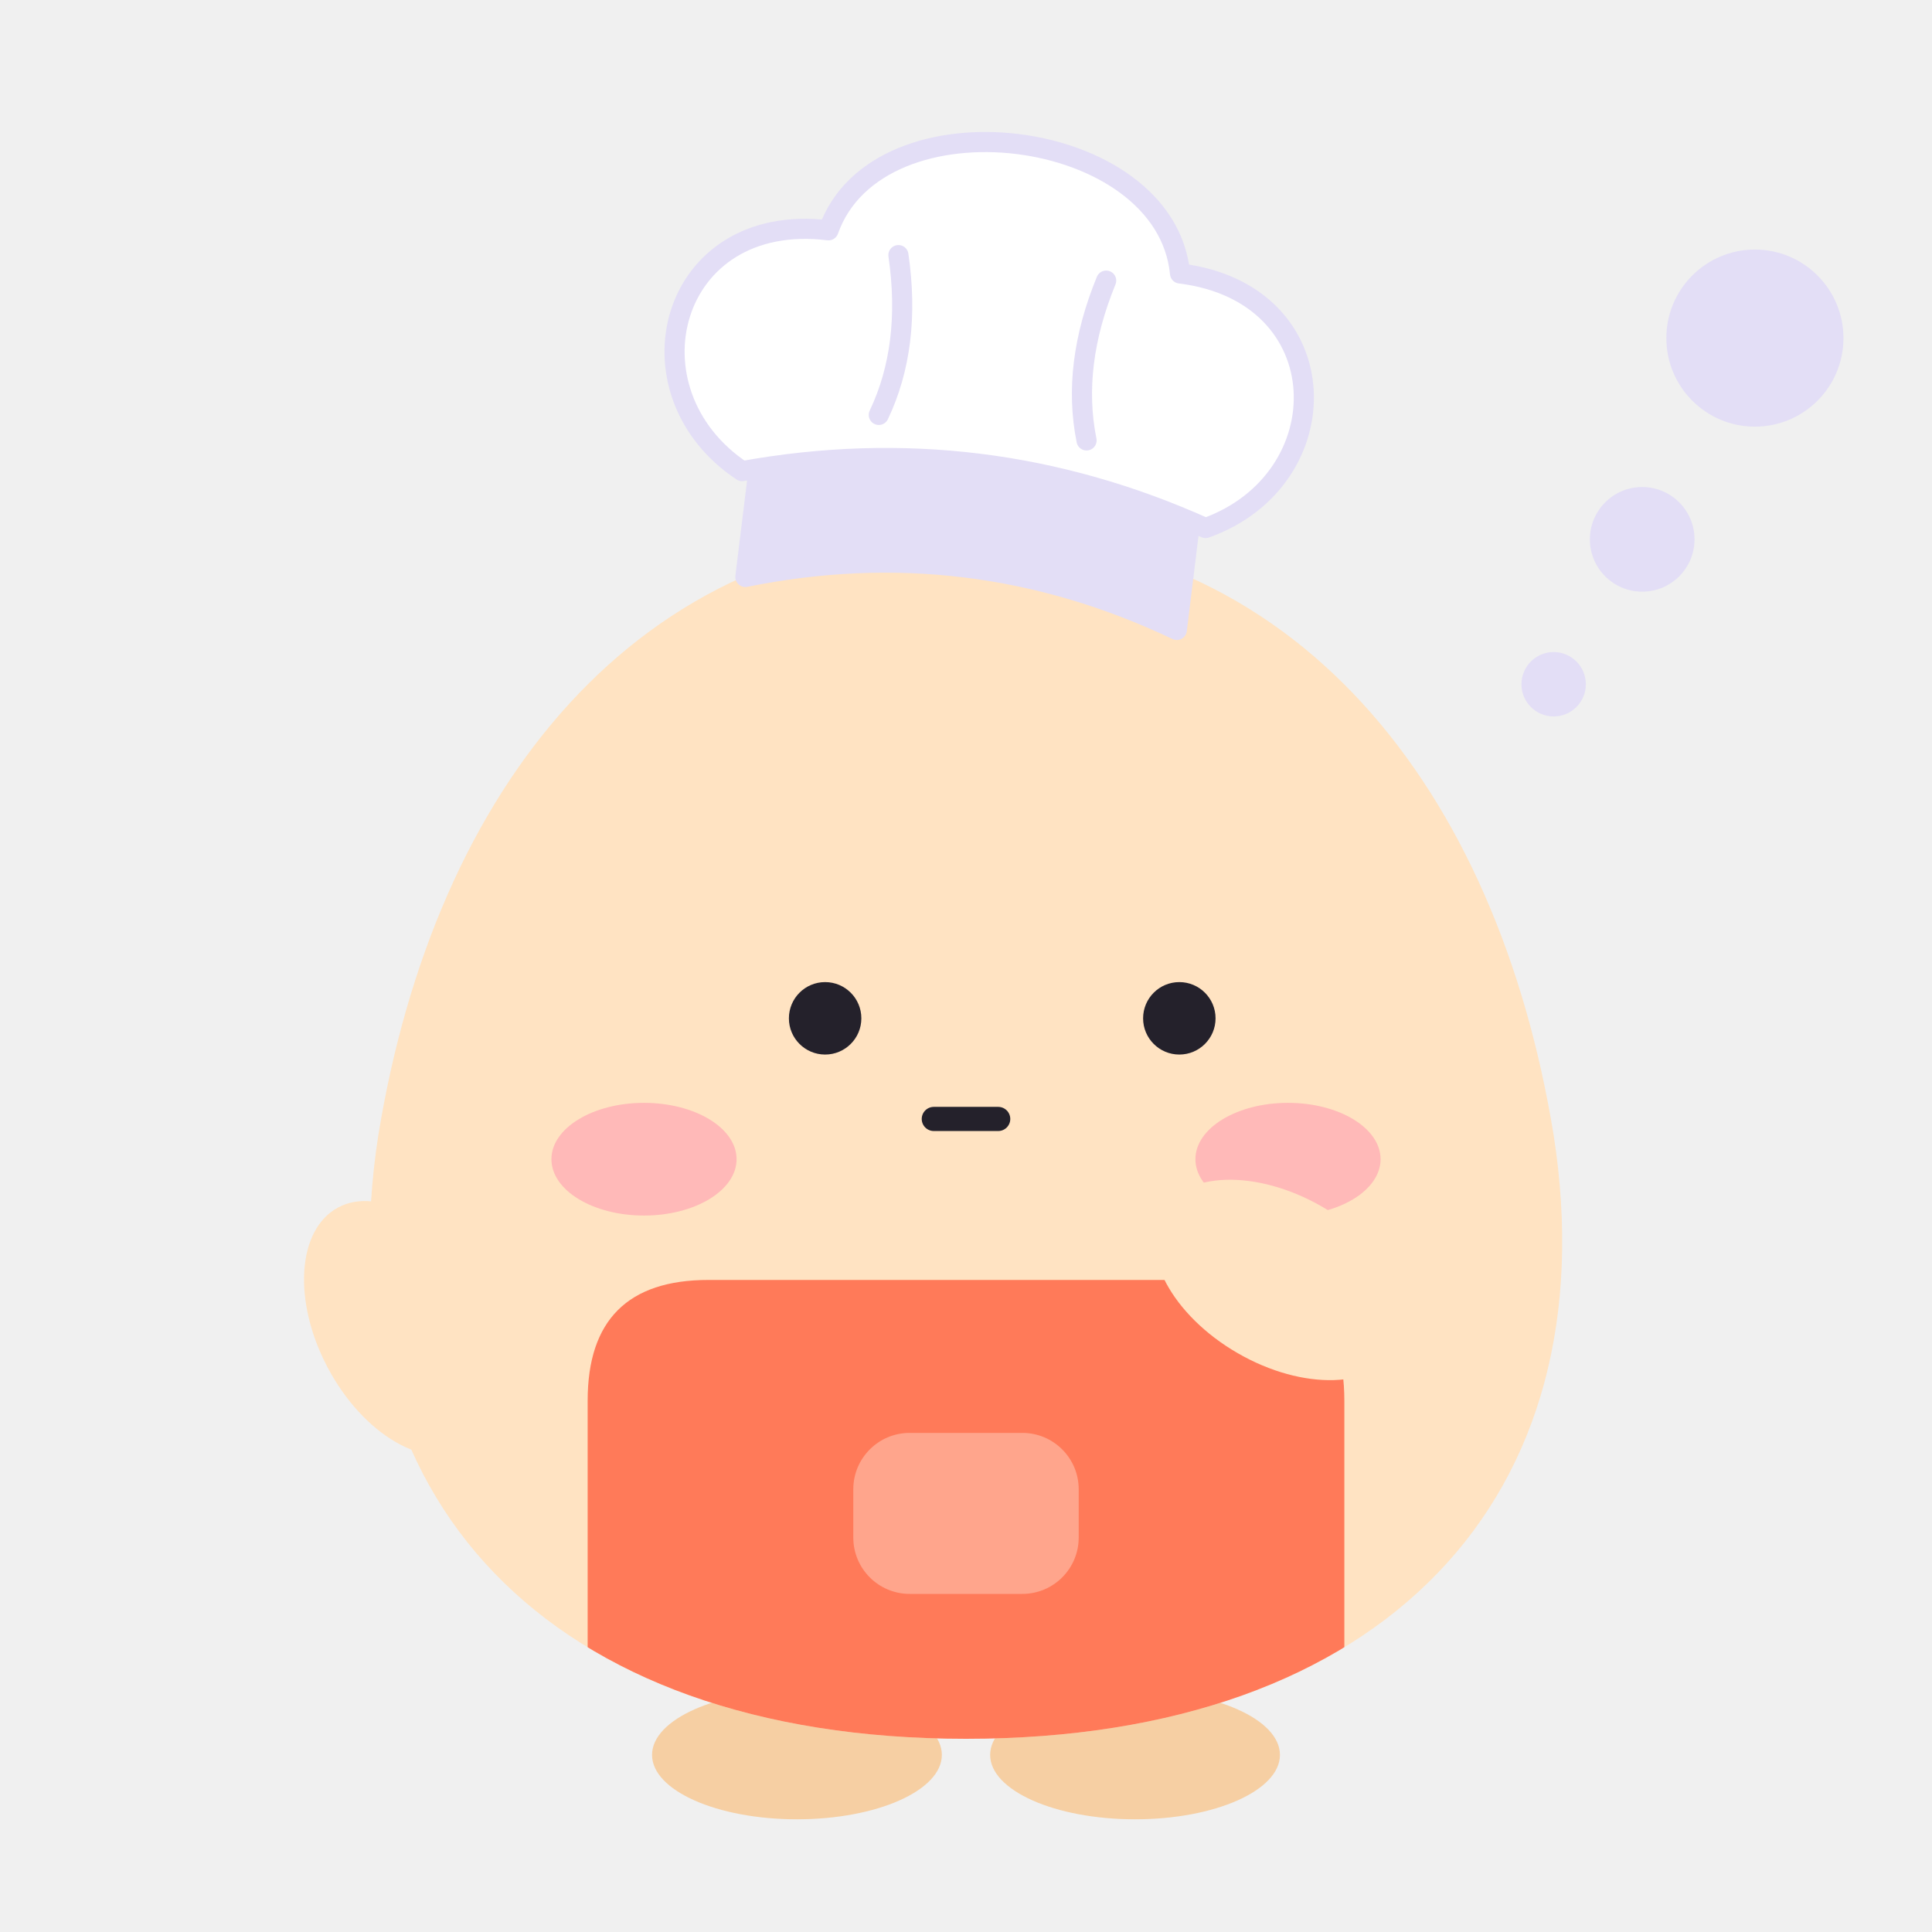
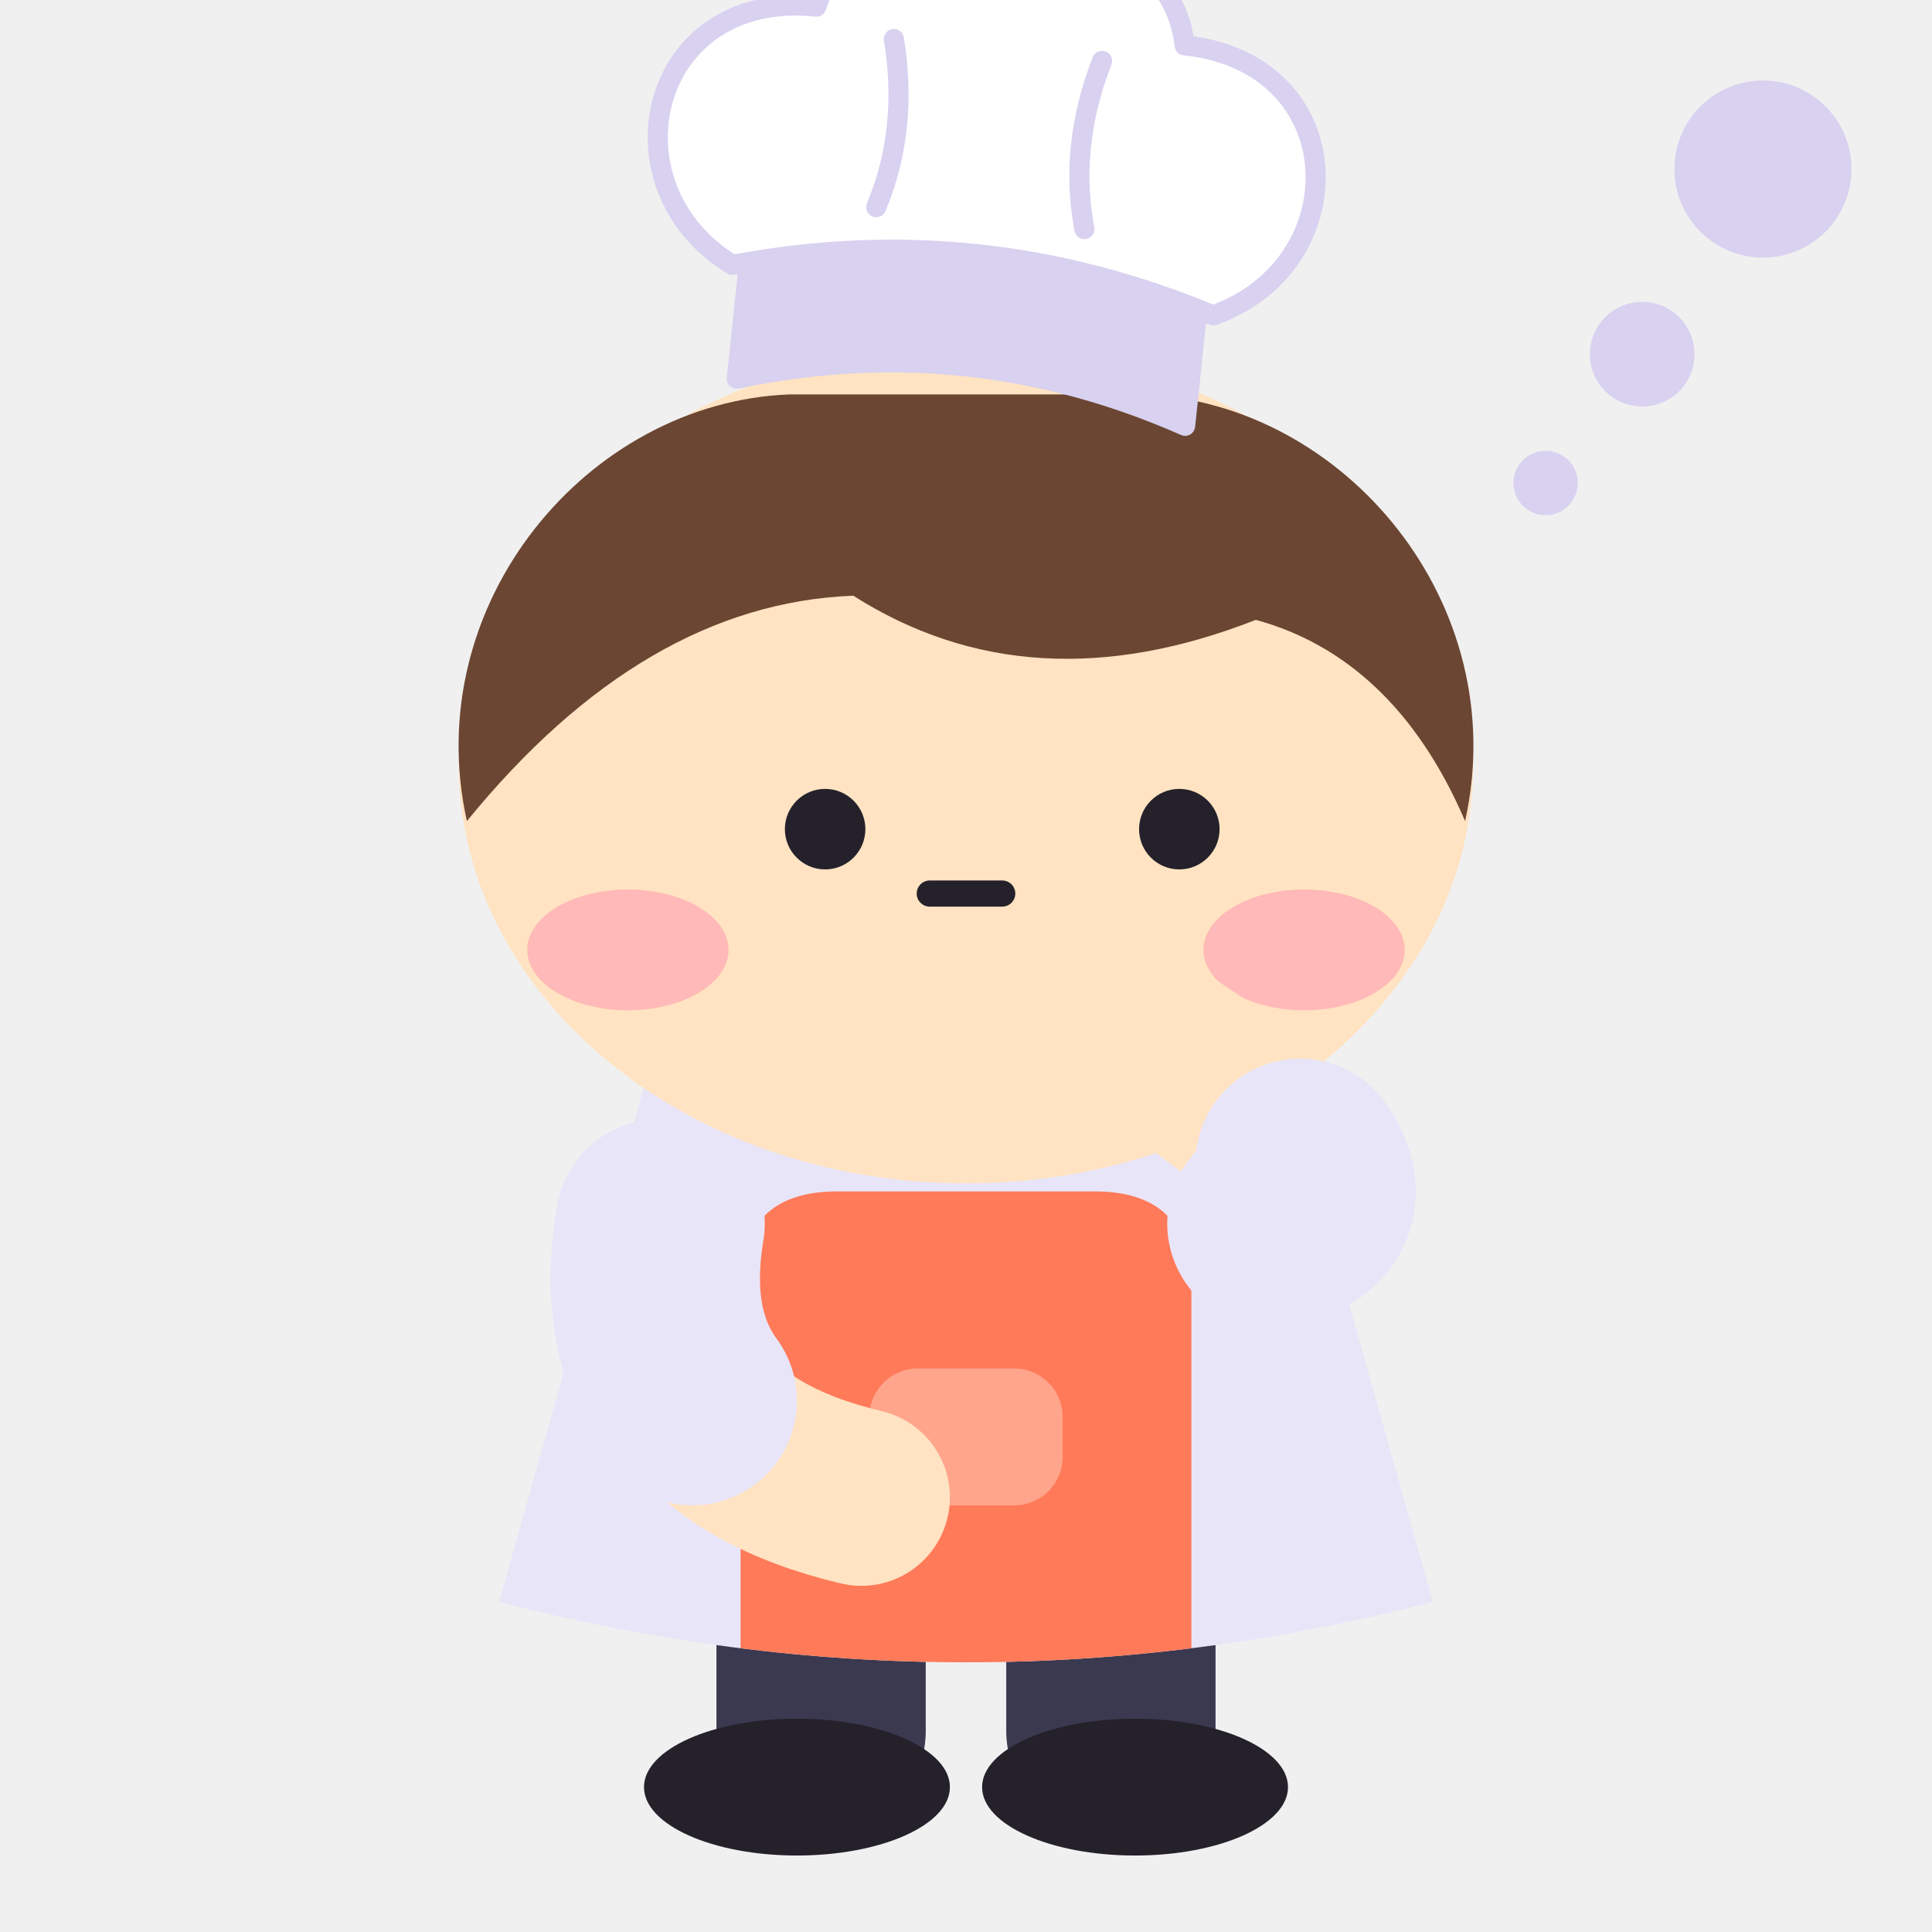
<svg xmlns="http://www.w3.org/2000/svg" viewBox="0 0 480 480" width="480" height="480">
-   <ellipse cx="198" cy="436" rx="36" ry="16" fill="#F6CFA3" />
-   <ellipse cx="282" cy="436" rx="36" ry="16" fill="#F6CFA3" />
-   <ellipse cx="100" cy="330" rx="34" ry="21" fill="#FFE3C2" transform="rotate(62 100 330)" />
-   <path d="M240 132 C322 132 372 196 386 282 C400 372 344 432 240 432 C136 432 80 372 94 282 C108 196 158 132 240 132 Z" fill="#FFE3C2" />
-   <clipPath id="b">
-     <path d="M240 132 C322 132 372 196 386 282 C400 372 344 432 240 432 C136 432 80 372 94 282 C108 196 158 132 240 132 Z" />
+   <path d="M204 392 V430 M276 392 V430" stroke="#3B3950" stroke-width="52" stroke-linecap="round" />
+   <ellipse cx="198" cy="444" rx="38" ry="17" fill="#24212B" />
+   <ellipse cx="282" cy="444" rx="38" ry="17" fill="#24212B" />
+   <clipPath id="c50772">
+     <path d="M160 270 Q240 246 320 270 L356 398 Q240 428 124 398 Z" />
  </clipPath>
-   <g clip-path="url(#b)">
-     <path d="M146 470 L146 348 Q146 318 176 318 L304 318 Q334 318 334 348 L334 470 Z" fill="#FF7A59" />
-     <rect x="212" y="356" width="56" height="40" rx="14" fill="#FFA58C" />
+   <path d="M160 270 Q240 246 320 270 L356 398 Q240 428 124 398 Z" fill="#E9E5F8" />
+   <g clip-path="url(#c50772)">
+     <path d="M184 420 V320 Q184 296 208 296 H272 Q296 296 296 320 V420 Z" fill="#FF7A59" />
+     <rect x="216" y="340" width="48" height="34" rx="12" fill="#FFA58C" />
+     <path d="M206 268 Q240 300 274 268 L262 258 Q240 268 218 258 Z" fill="#FFD84D" />
  </g>
-   <g transform="rotate(7 240 140)">
-     <path d="M186 150 Q240 132 294 150 L294 122 Q240 106 186 122 Z" fill="#E3DEF6" stroke="#E3DEF6" stroke-width="5" stroke-linejoin="round" />
-     <path d="M182 124 C150 108 156 62 196 62 C204 26 276 26 284 62 C324 62 330 108 298 124 Q240 106 182 124 Z" fill="#FFFFFF" stroke="#E3DEF6" stroke-width="5" stroke-linejoin="round" />
-     <path d="M214 66 q6 22 0 40 M266 66 q-6 22 0 40" stroke="#E3DEF6" stroke-width="5" stroke-linecap="round" fill="none" />
+   <ellipse cx="240" cy="190" rx="126" ry="104" fill="#FFE3C2" />
+   <path d="M116 204 C104 150 146 100 196 98 L284 98 C334 100 376 150 364 204 C352 176 334 160 312 154 Q256 176 212 148 Q160 150 116 204 Z" fill="#6B4632" />
+   <g transform="translate(0 -52) rotate(6 240 140)">
+     <path d="M184 152 Q240 134 296 152 L296 122 Q240 106 184 122 Z" fill="#D8D1F0" stroke="#D8D1F0" stroke-width="5" stroke-linejoin="round" />
+     <path d="M180 124 C146 108 152 58 194 58 C202 20 278 20 286 58 C328 58 334 108 300 124 Q240 106 180 124 Z" fill="#FFFFFF" stroke="#D8D1F0" stroke-width="5" stroke-linejoin="round" />
+     <path d="M214 64 q6 22 0 42 M266 64 q-6 22 0 42" stroke="#D8D1F0" stroke-width="5" stroke-linecap="round" fill="none" />
  </g>
-   <g transform="translate(0 0)">
-     <ellipse cx="160" cy="288" rx="23" ry="14" fill="#FF9DB0" opacity="0.6" />
-     <ellipse cx="320" cy="288" rx="23" ry="14" fill="#FF9DB0" opacity="0.6" />
-     <circle cx="205" cy="253" r="9" fill="#24212B" />
-     <circle cx="293" cy="253" r="9" fill="#24212B" />
-     <path d="M232 278 l16 0" stroke="#24212B" stroke-width="6" stroke-linecap="round" />
+   <g transform="translate(0 -48)">
+     <ellipse cx="156" cy="284" rx="25" ry="15" fill="#FF9DB0" opacity="0.6" />
+     <ellipse cx="324" cy="284" rx="25" ry="15" fill="#FF9DB0" opacity="0.6" />
+     <circle cx="205" cy="254" r="10" fill="#24212B" />
+     <circle cx="293" cy="254" r="10" fill="#24212B" />
+     <path d="M231 270 l18 0" stroke="#24212B" stroke-width="6.5" stroke-linecap="round" />
  </g>
-   <ellipse cx="318" cy="318" rx="34" ry="21" fill="#FFE3C2" transform="rotate(-150 318 318)" />
-   <circle cx="386" cy="170" r="8" fill="#E3DEF6" />
-   <circle cx="408" cy="134" r="13" fill="#E3DEF6" />
-   <circle cx="436" cy="84" r="22" fill="#E3DEF6" />
+   <path d="M164 304 Q155.0 358.0 214 372" stroke="#FFE3C2" stroke-width="44" stroke-linecap="round" fill="none" />
+   <path d="M164 304 Q159.5 331.0 172.0 348.0" stroke="#E9E5F8" stroke-width="52" stroke-linecap="round" fill="none" />
+   <path d="M316 304 Q346.0 297.0 284 258" stroke="#FFE3C2" stroke-width="44" stroke-linecap="round" fill="none" />
+   <path d="M316 304 Q331.0 300.5 323.0 289.0" stroke="#E9E5F8" stroke-width="52" stroke-linecap="round" fill="none" />
+   <circle cx="384" cy="120" r="8" fill="#D8D1F0" />
+   <circle cx="408" cy="88" r="13" fill="#D8D1F0" />
+   <circle cx="438" cy="42" r="22" fill="#D8D1F0" />
</svg>
